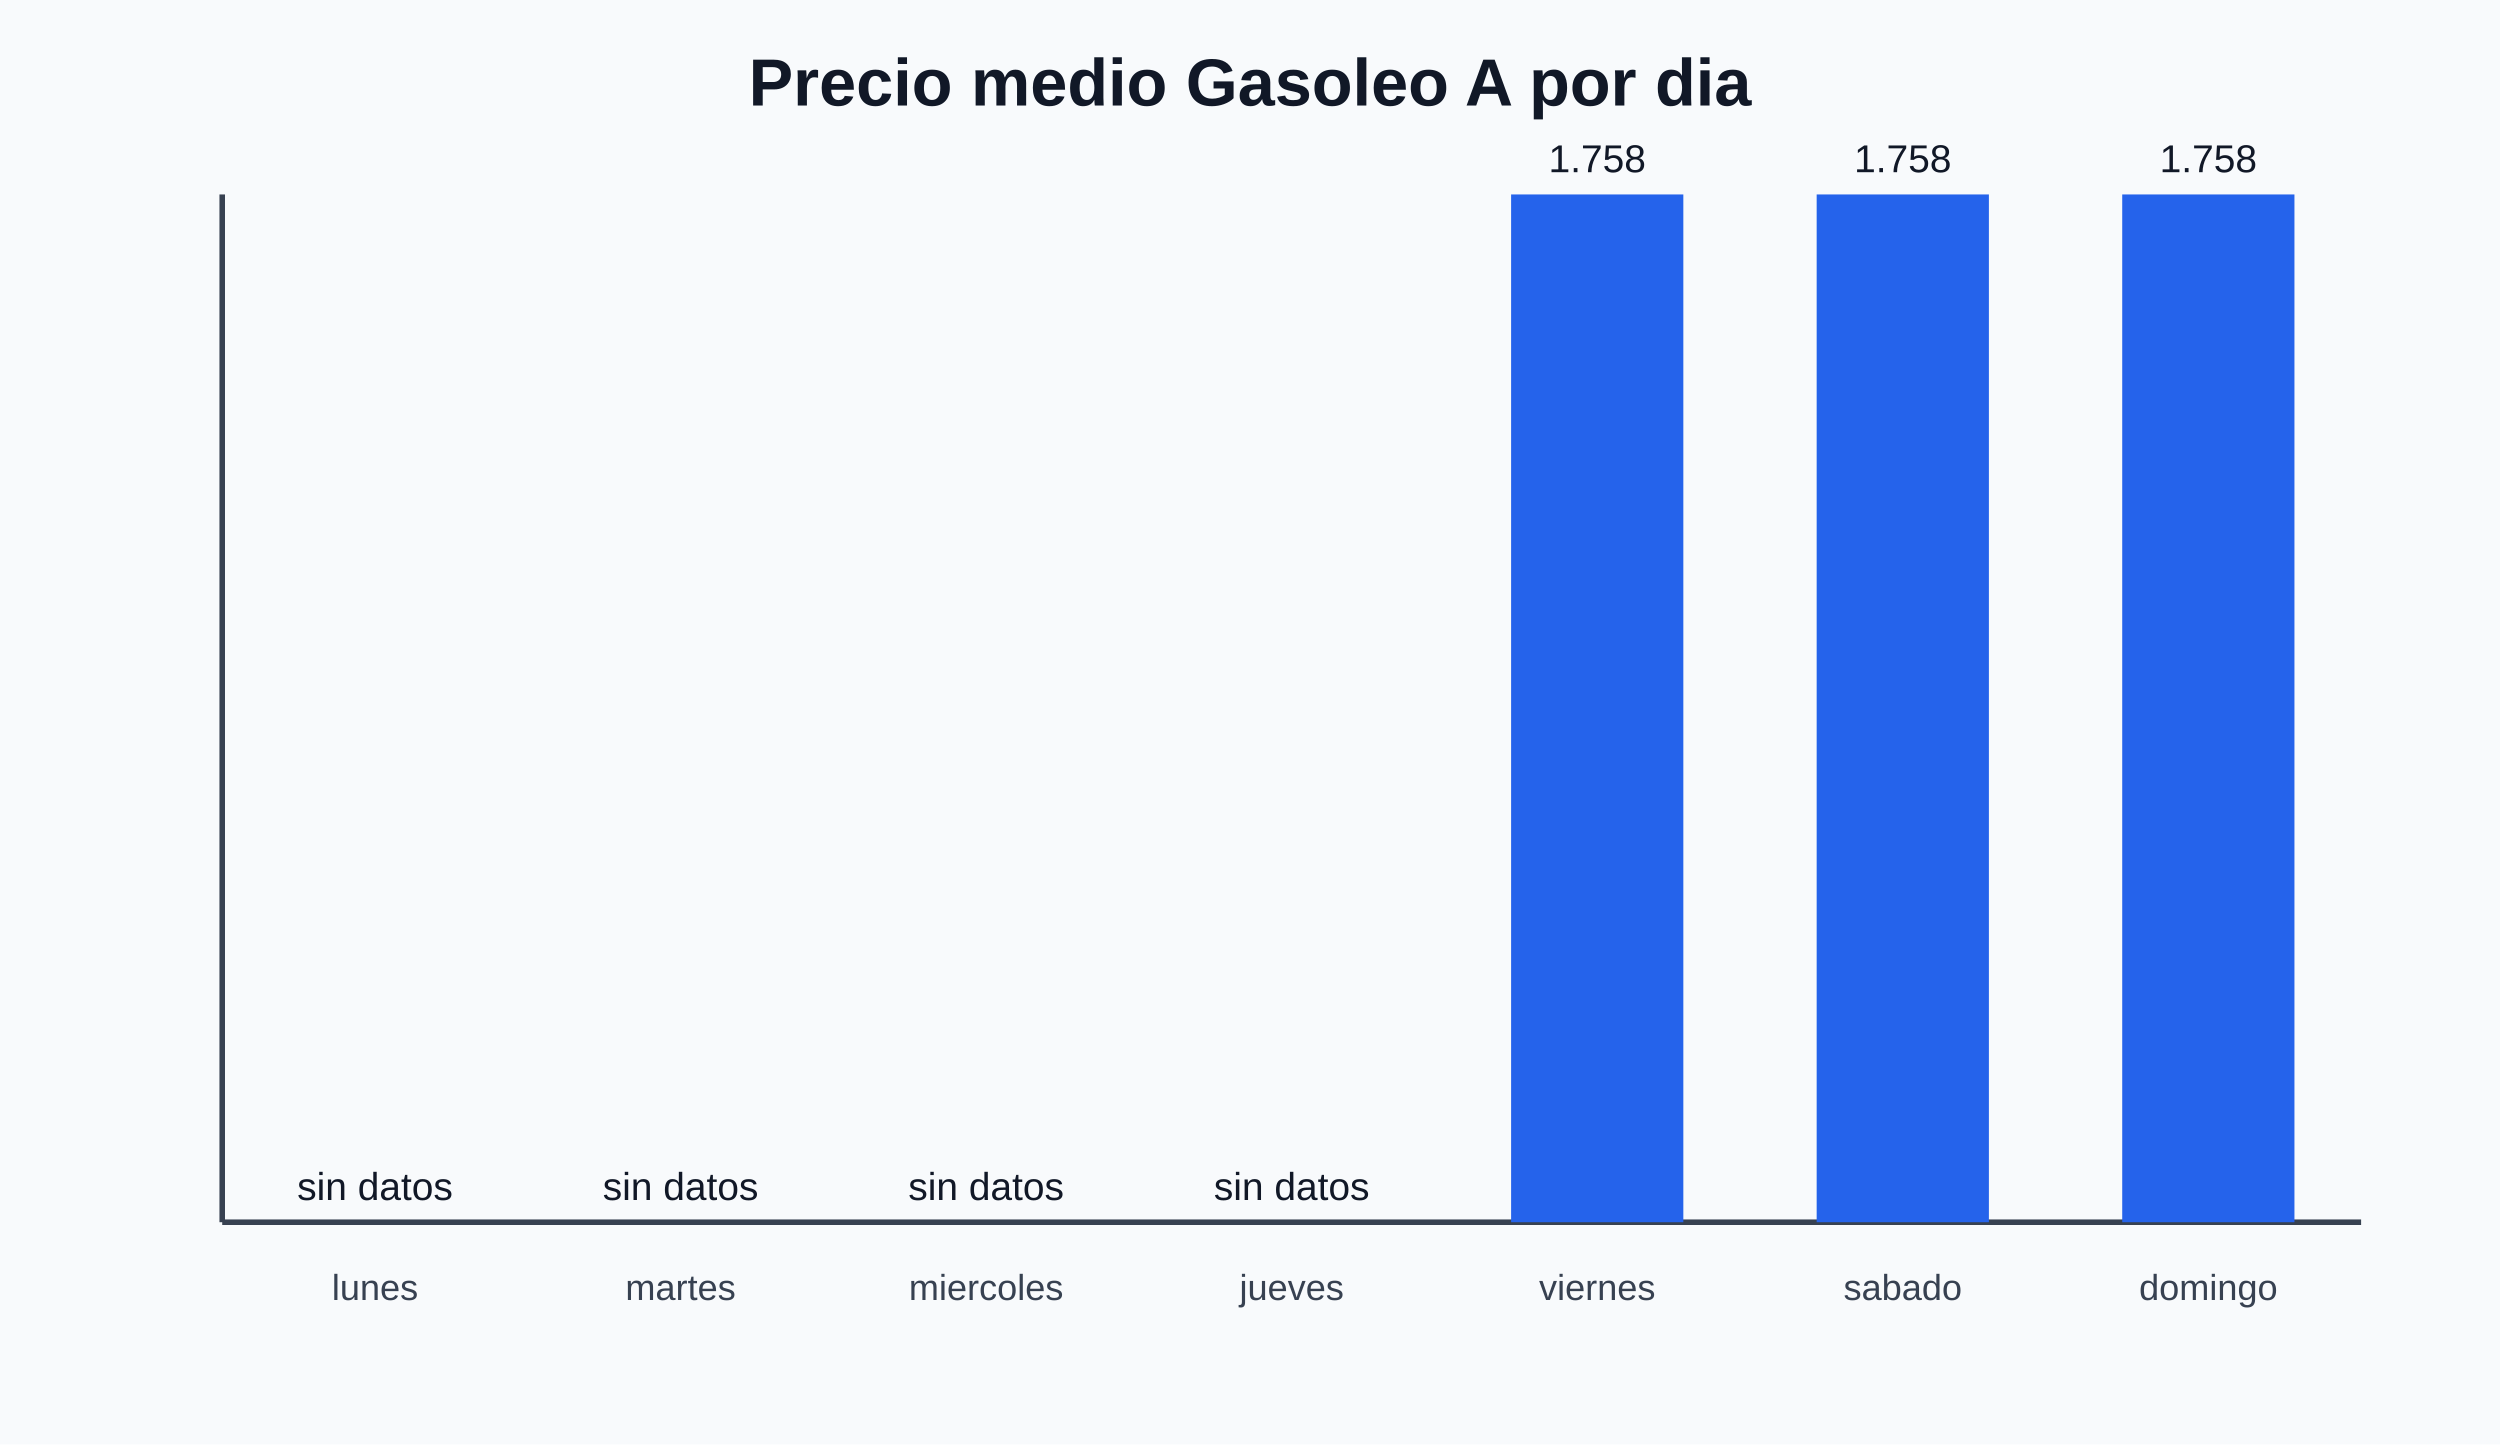
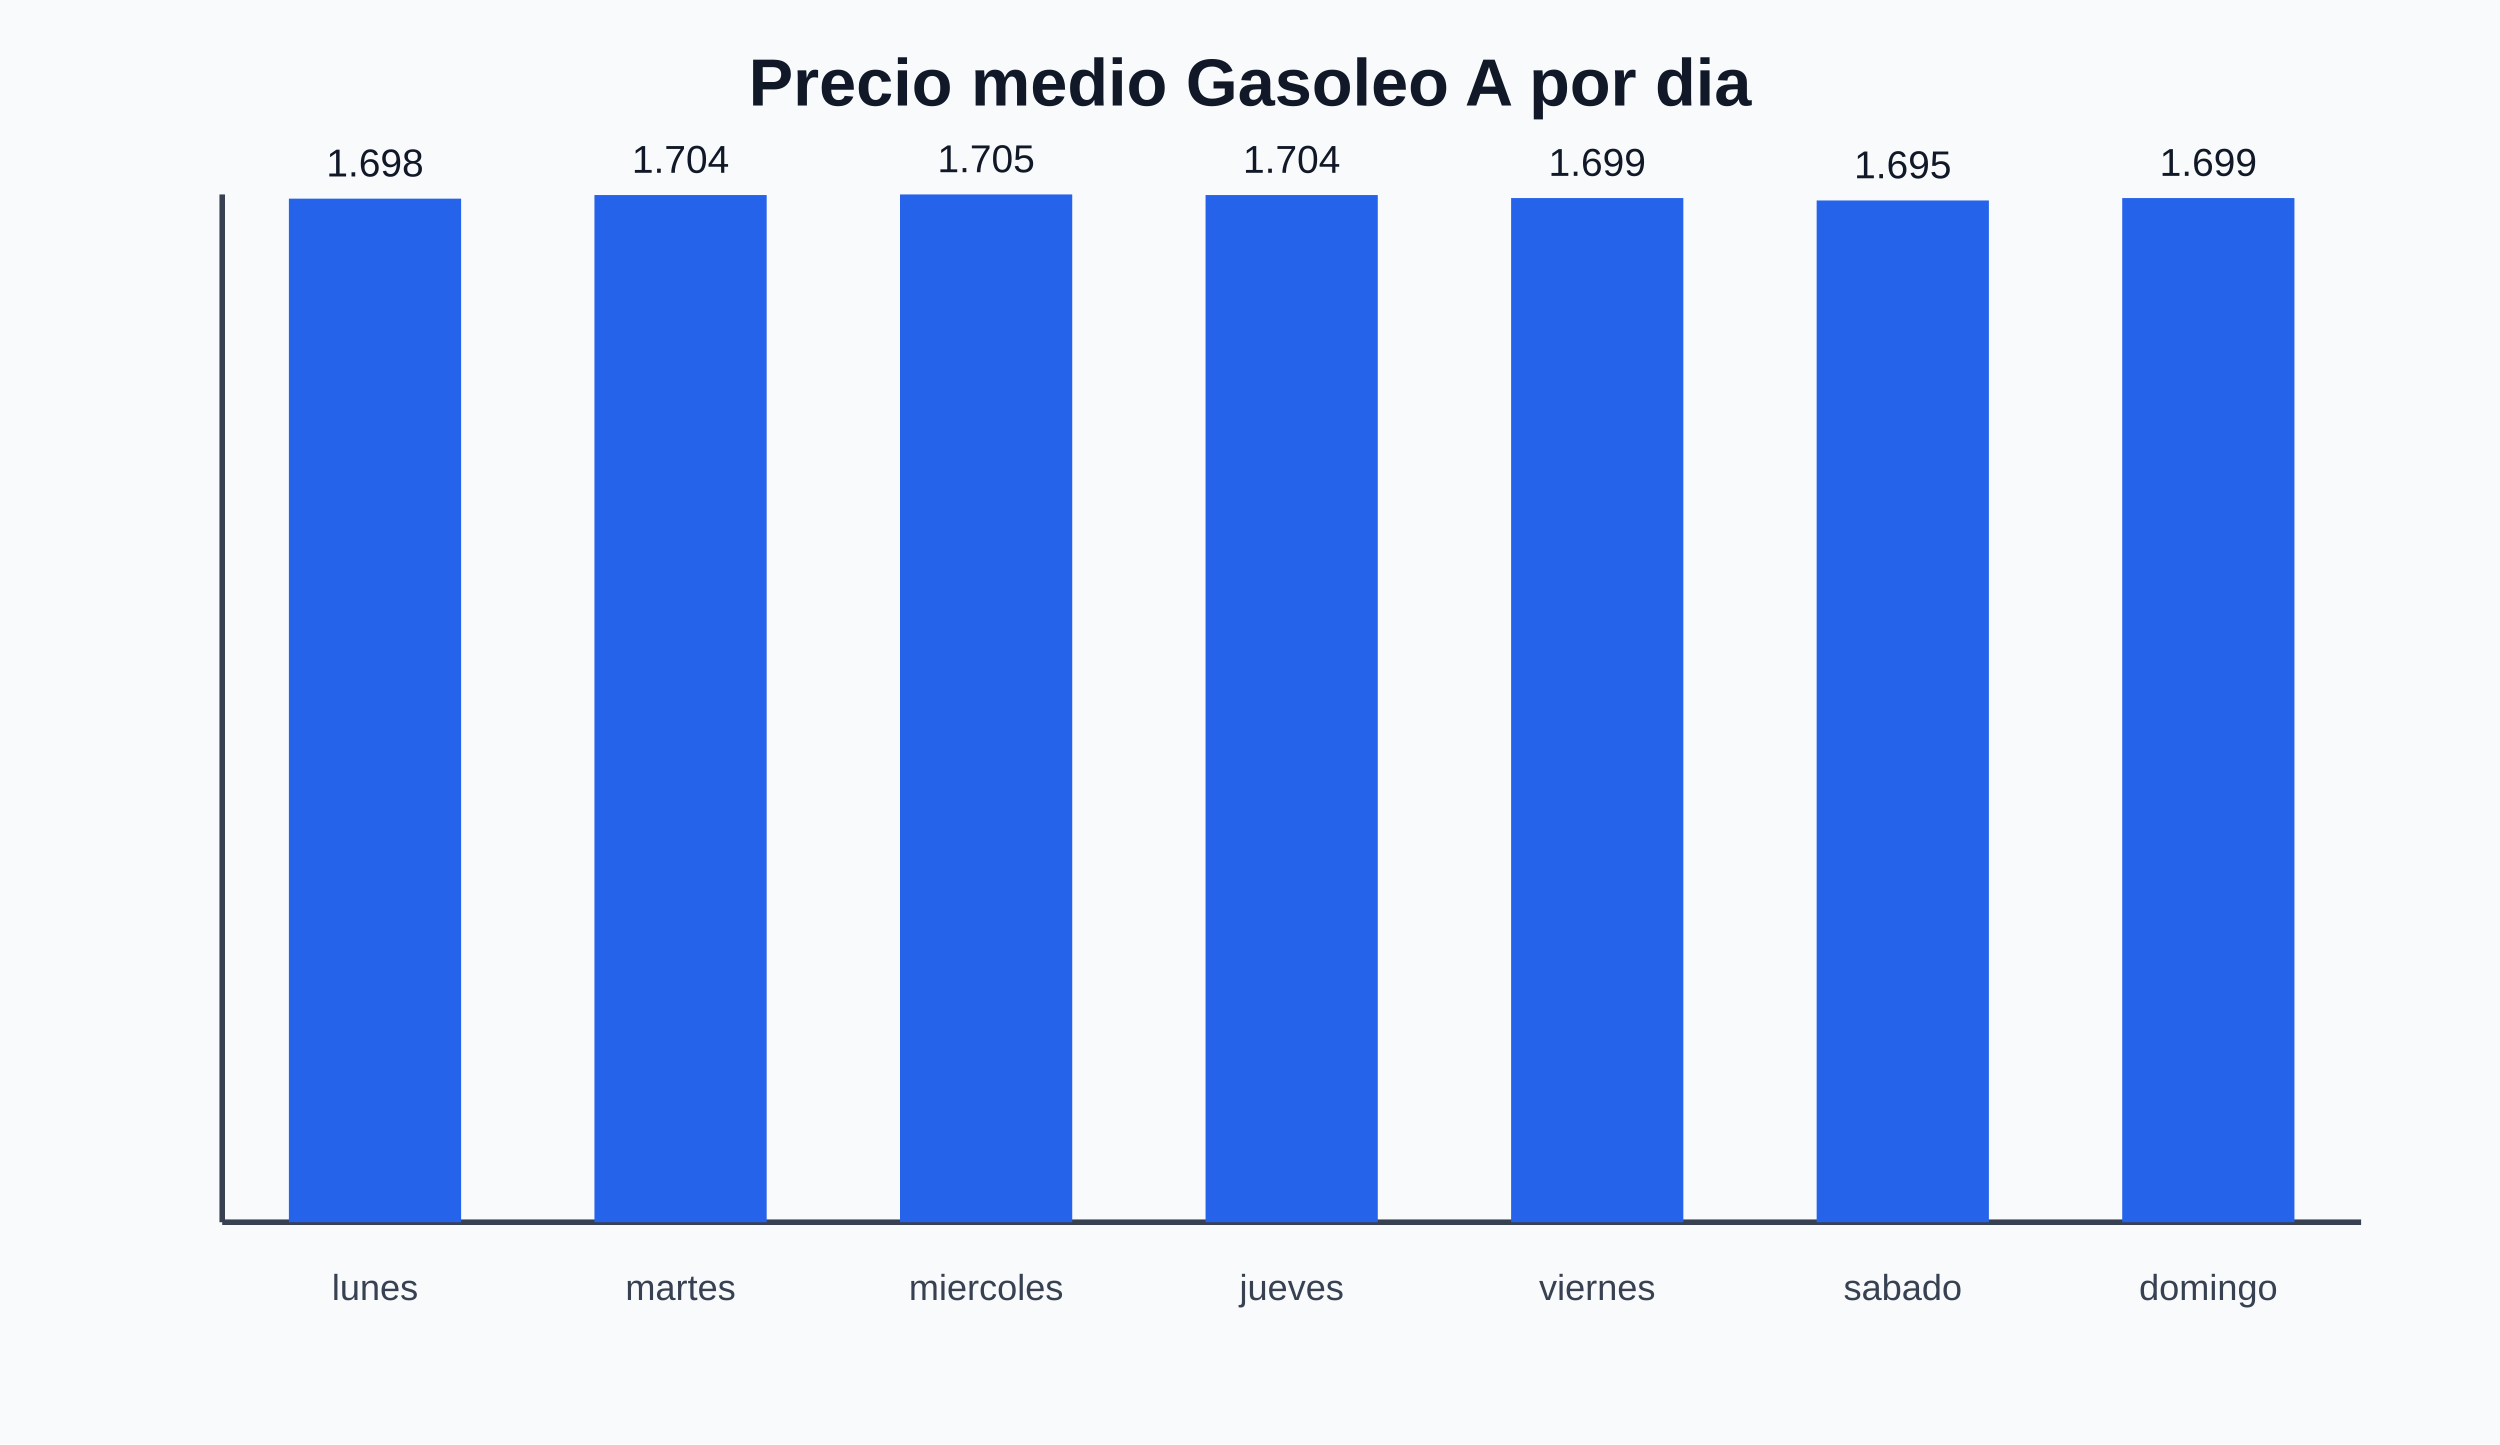
<svg xmlns="http://www.w3.org/2000/svg" width="900" height="520" viewBox="0 0 900 520">
  <rect width="100%" height="100%" fill="#f8fafc" />
  <text x="450" y="38" text-anchor="middle" font-family="Arial" font-size="24" font-weight="700" fill="#111827">Precio medio Gasoleo A por dia</text>
  <line x1="80" y1="440" x2="850" y2="440" stroke="#374151" stroke-width="2" />
  <line x1="80" y1="70" x2="80" y2="440" stroke="#374151" stroke-width="2" />
-   <rect x="104" y="440" width="62" height="0" fill="#2563eb" />
-   <text x="135" y="432" text-anchor="middle" font-family="Arial" font-size="14" fill="#111827">sin datos</text>
+   <rect x="104" y="71.519" width="62" height="368.481" fill="#2563eb" />
+   <text x="135" y="63.519" text-anchor="middle" font-family="Arial" font-size="14" fill="#111827">1.698</text>
  <text x="135" y="468" text-anchor="middle" font-family="Arial" font-size="13" fill="#374151">lunes</text>
-   <rect x="214" y="440" width="62" height="0" fill="#2563eb" />
-   <text x="245" y="432" text-anchor="middle" font-family="Arial" font-size="14" fill="#111827">sin datos</text>
+   <rect x="214" y="70.217" width="62" height="369.783" fill="#2563eb" />
+   <text x="245" y="62.217" text-anchor="middle" font-family="Arial" font-size="14" fill="#111827">1.704</text>
  <text x="245" y="468" text-anchor="middle" font-family="Arial" font-size="13" fill="#374151">martes</text>
-   <rect x="324" y="440" width="62" height="0" fill="#2563eb" />
-   <text x="355" y="432" text-anchor="middle" font-family="Arial" font-size="14" fill="#111827">sin datos</text>
+   <rect x="324" y="70" width="62" height="370" fill="#2563eb" />
+   <text x="355" y="62" text-anchor="middle" font-family="Arial" font-size="14" fill="#111827">1.705</text>
  <text x="355" y="468" text-anchor="middle" font-family="Arial" font-size="13" fill="#374151">miercoles</text>
-   <rect x="434" y="440" width="62" height="0" fill="#2563eb" />
-   <text x="465" y="432" text-anchor="middle" font-family="Arial" font-size="14" fill="#111827">sin datos</text>
+   <rect x="434" y="70.217" width="62" height="369.783" fill="#2563eb" />
+   <text x="465" y="62.217" text-anchor="middle" font-family="Arial" font-size="14" fill="#111827">1.704</text>
  <text x="465" y="468" text-anchor="middle" font-family="Arial" font-size="13" fill="#374151">jueves</text>
-   <rect x="544" y="70" width="62" height="370" fill="#2563eb" />
-   <text x="575" y="62" text-anchor="middle" font-family="Arial" font-size="14" fill="#111827">1.758</text>
+   <rect x="544" y="71.302" width="62" height="368.698" fill="#2563eb" />
+   <text x="575" y="63.302" text-anchor="middle" font-family="Arial" font-size="14" fill="#111827">1.699</text>
  <text x="575" y="468" text-anchor="middle" font-family="Arial" font-size="13" fill="#374151">viernes</text>
-   <rect x="654" y="70" width="62" height="370" fill="#2563eb" />
-   <text x="685" y="62" text-anchor="middle" font-family="Arial" font-size="14" fill="#111827">1.758</text>
+   <rect x="654" y="72.17" width="62" height="367.83" fill="#2563eb" />
+   <text x="685" y="64.17" text-anchor="middle" font-family="Arial" font-size="14" fill="#111827">1.695</text>
  <text x="685" y="468" text-anchor="middle" font-family="Arial" font-size="13" fill="#374151">sabado</text>
-   <rect x="764" y="70" width="62" height="370" fill="#2563eb" />
-   <text x="795" y="62" text-anchor="middle" font-family="Arial" font-size="14" fill="#111827">1.758</text>
+   <rect x="764" y="71.302" width="62" height="368.698" fill="#2563eb" />
+   <text x="795" y="63.302" text-anchor="middle" font-family="Arial" font-size="14" fill="#111827">1.699</text>
  <text x="795" y="468" text-anchor="middle" font-family="Arial" font-size="13" fill="#374151">domingo</text>
</svg>
